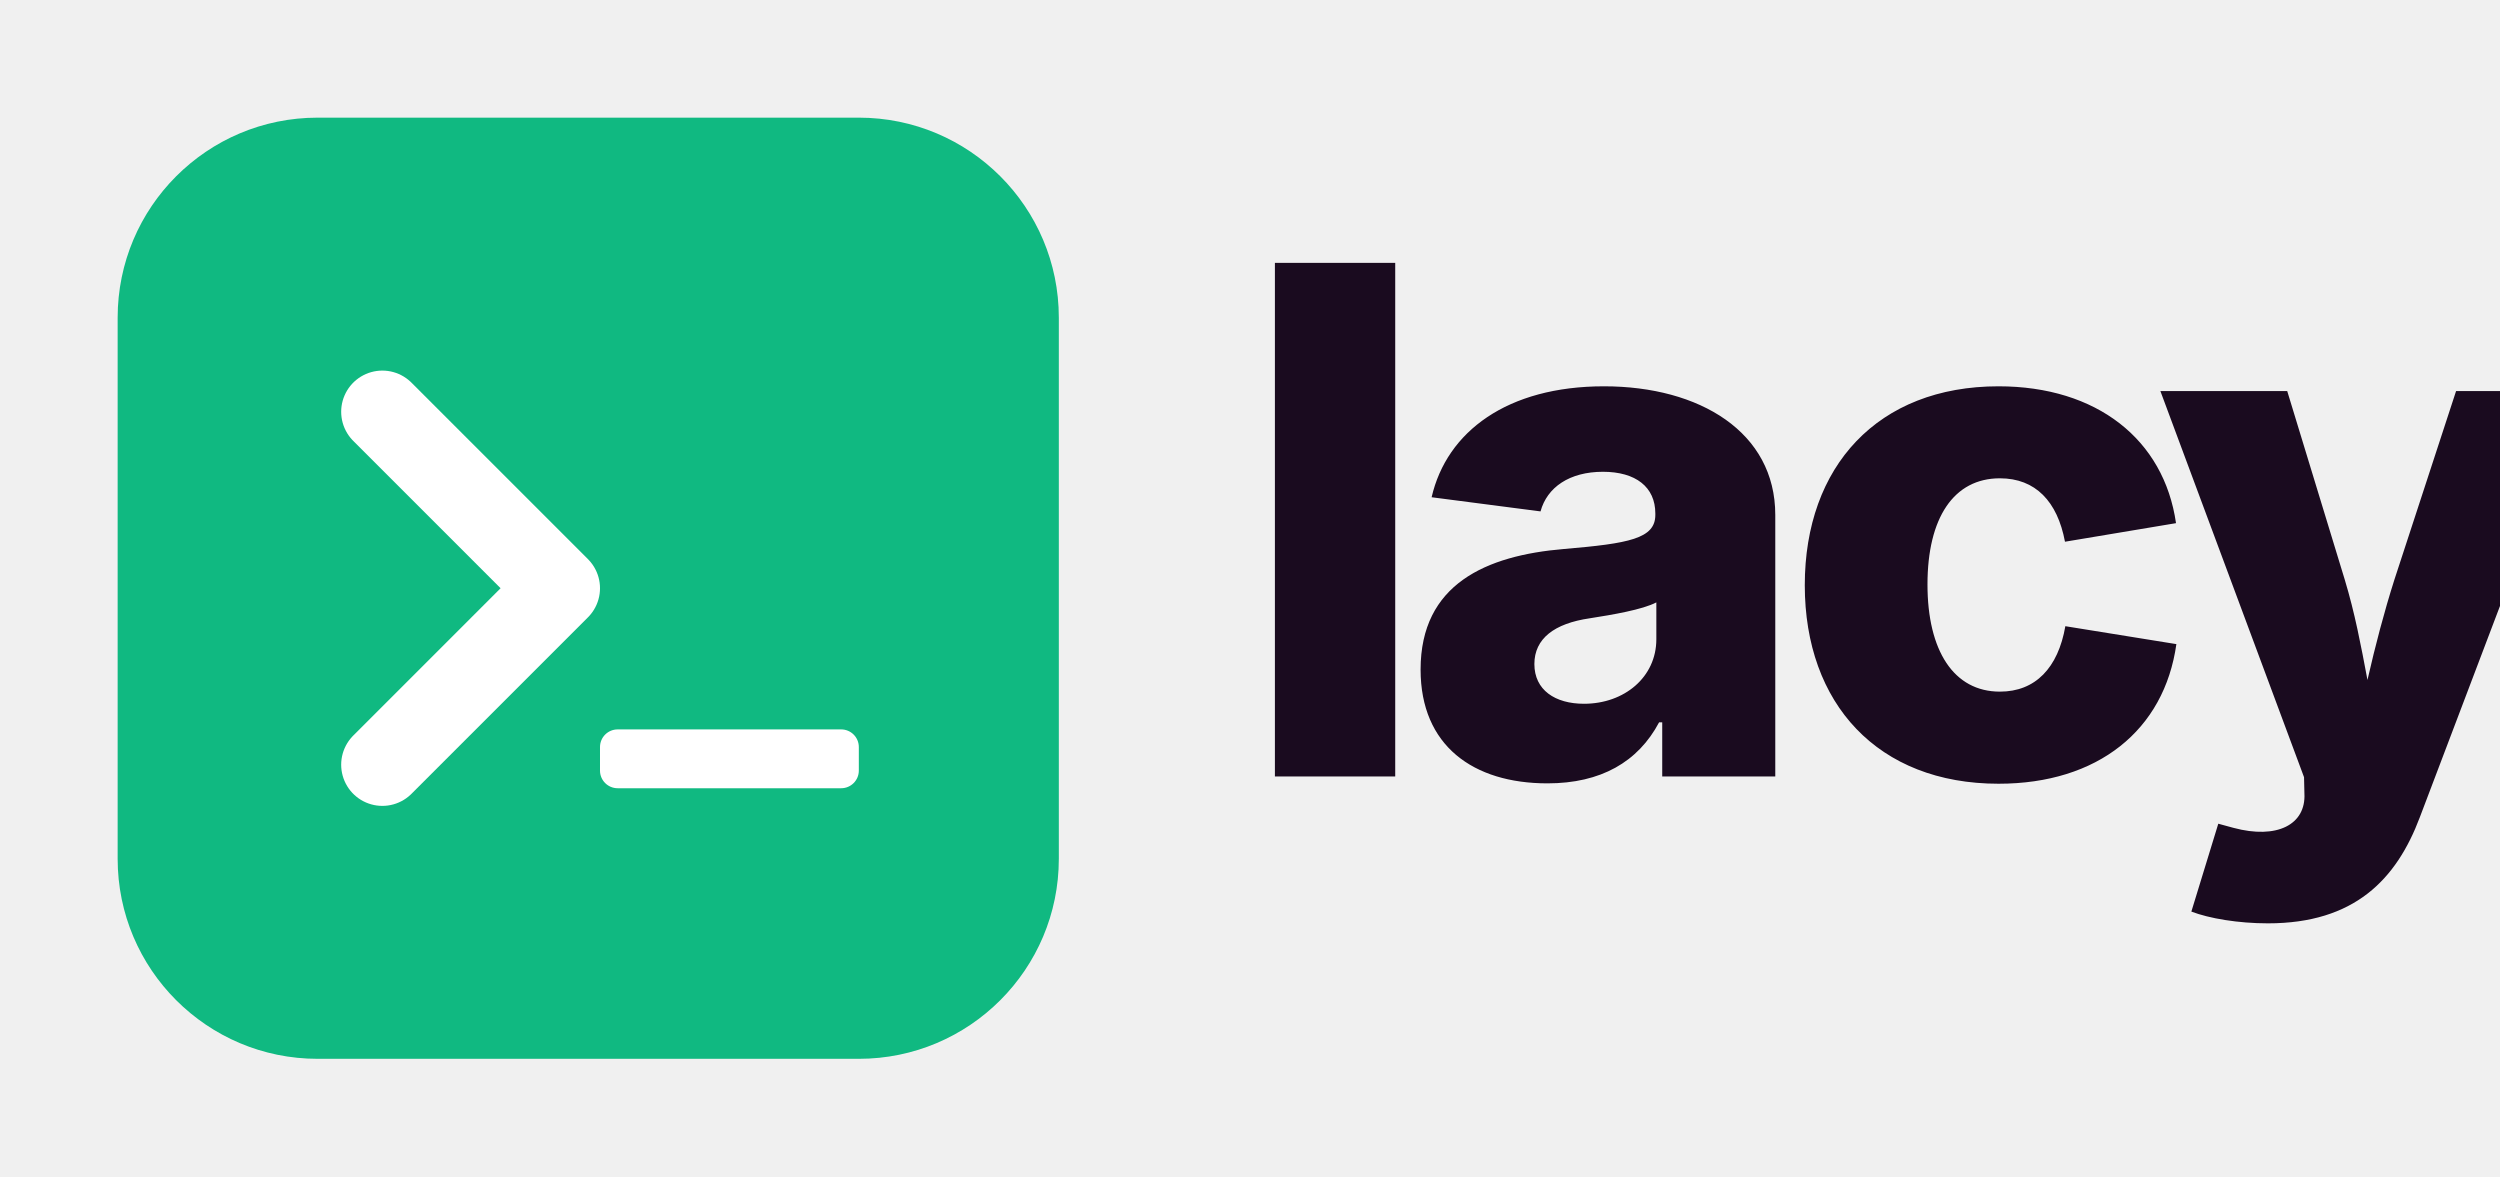
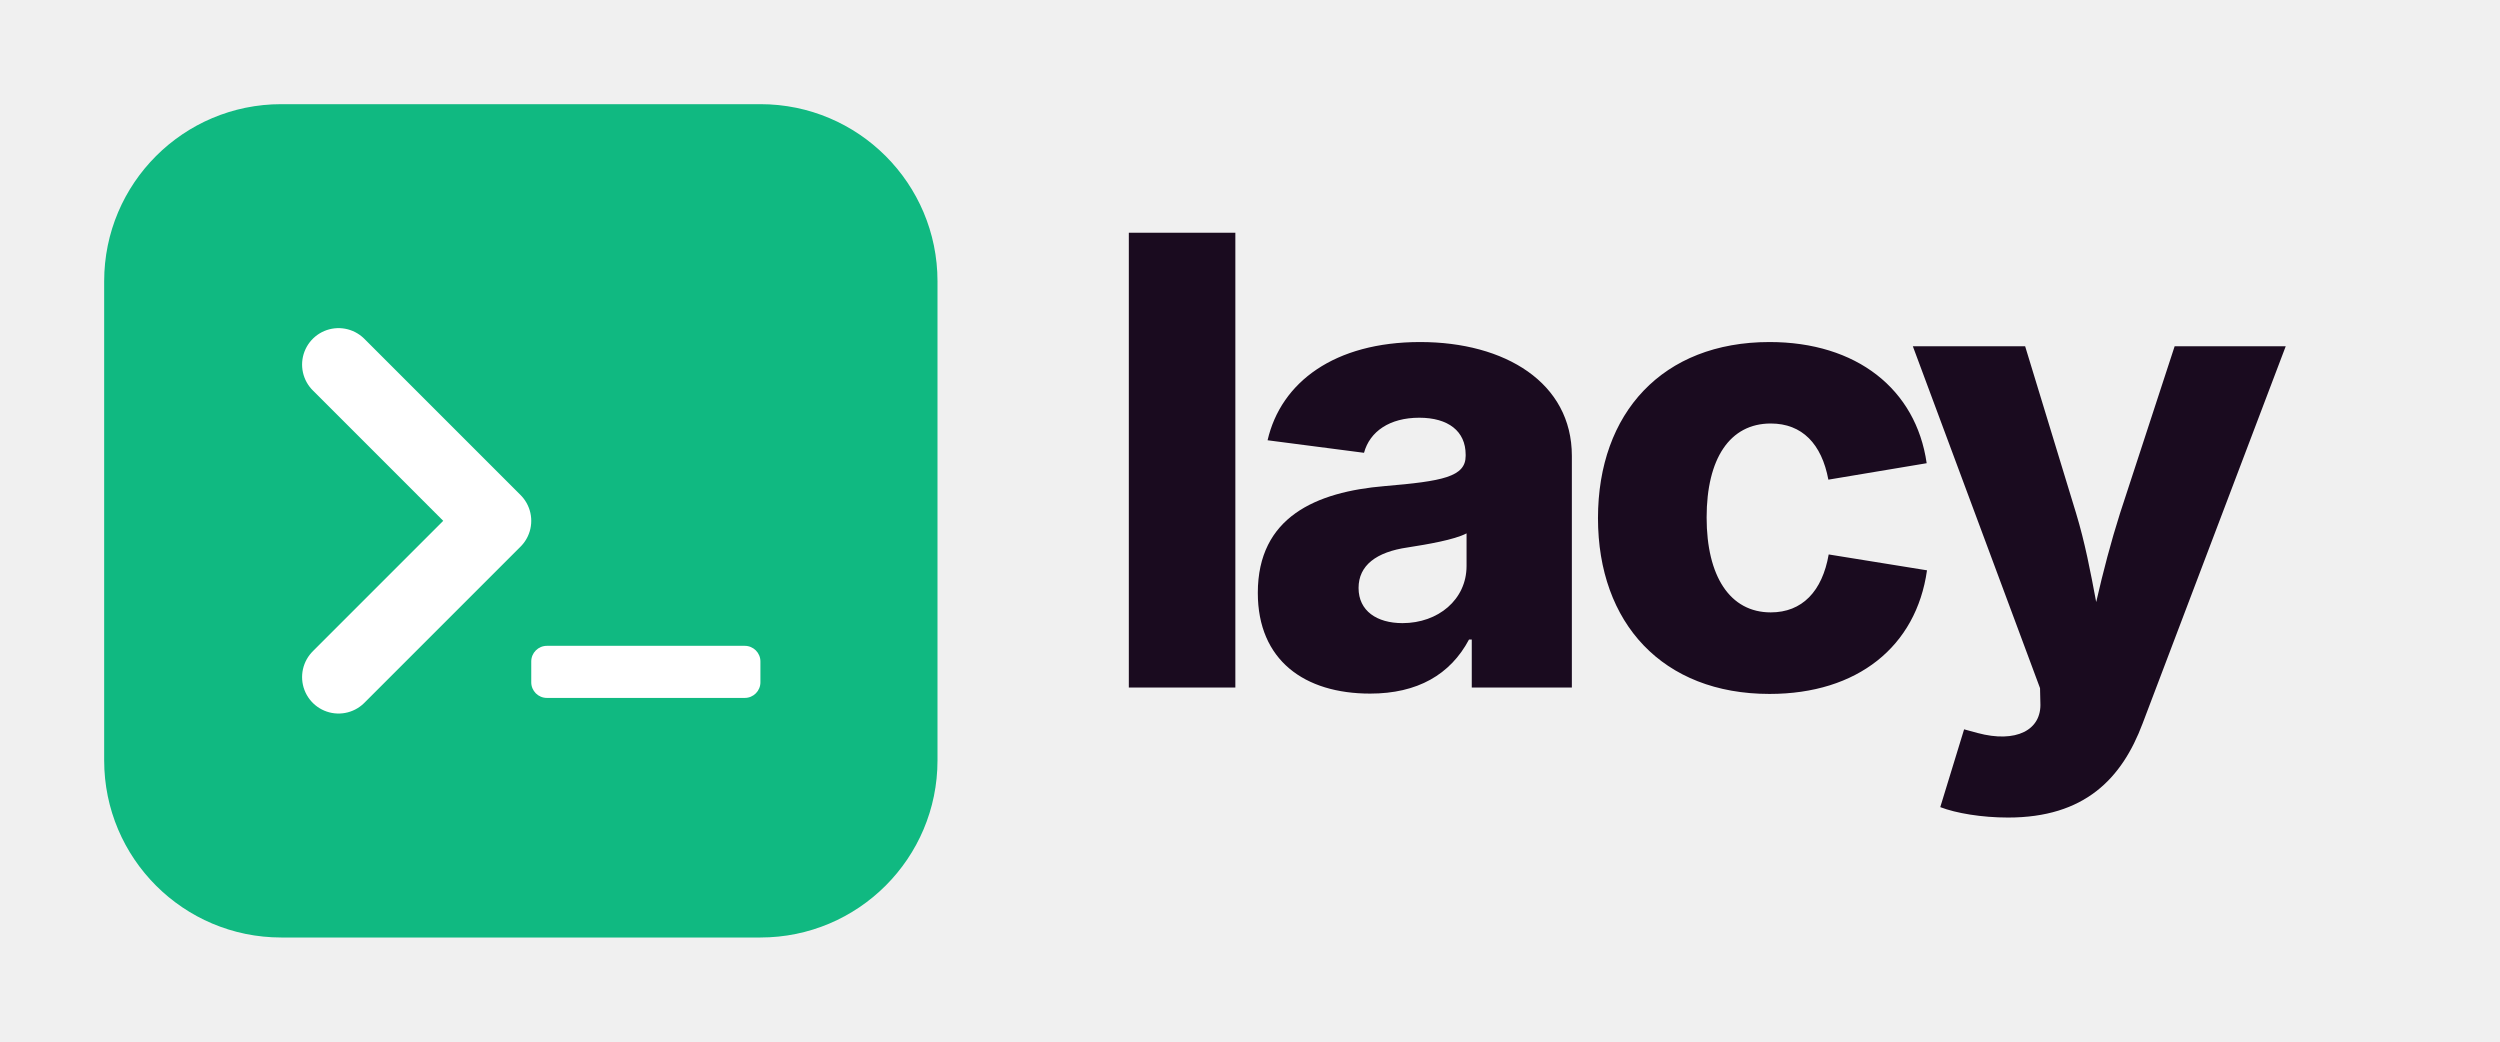
- <svg xmlns="http://www.w3.org/2000/svg" viewBox="0 0 425 200" fill="none">
+ <svg xmlns="http://www.w3.org/2000/svg" viewBox="0 0 480 200" fill="none">
  <g transform="translate(20, 20)">
    <rect x="0" y="0" width="160" height="160" rx="34" fill="#10b981" />
    <path d="M45 50 L75 80 L45 110" stroke="#ffffff" stroke-width="14" stroke-linecap="round" stroke-linejoin="round" fill="none" />
    <rect x="82" y="104" width="44" height="10" rx="3" fill="#ffffff" />
  </g>
  <text x="210" y="132" font-family="ui-sans-serif, system-ui, -apple-system, 'Inter', 'Segoe UI', Roboto, sans-serif" font-size="120" font-weight="800" letter-spacing="-6" fill="#1a0b1f">lacy</text>
</svg>
